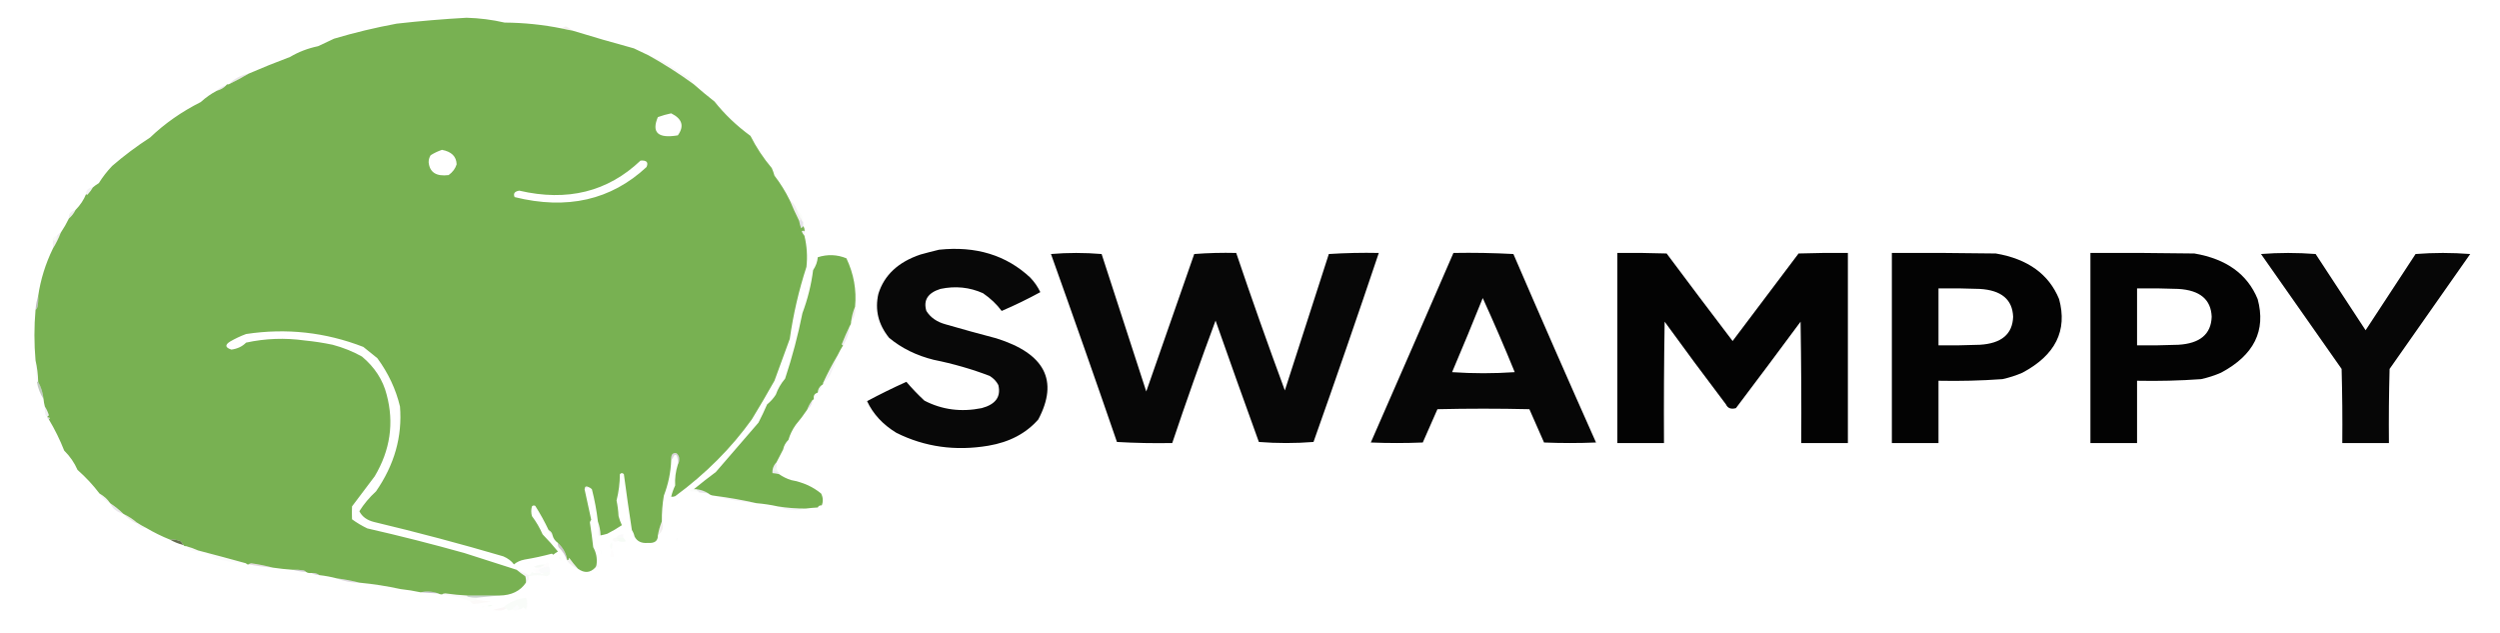
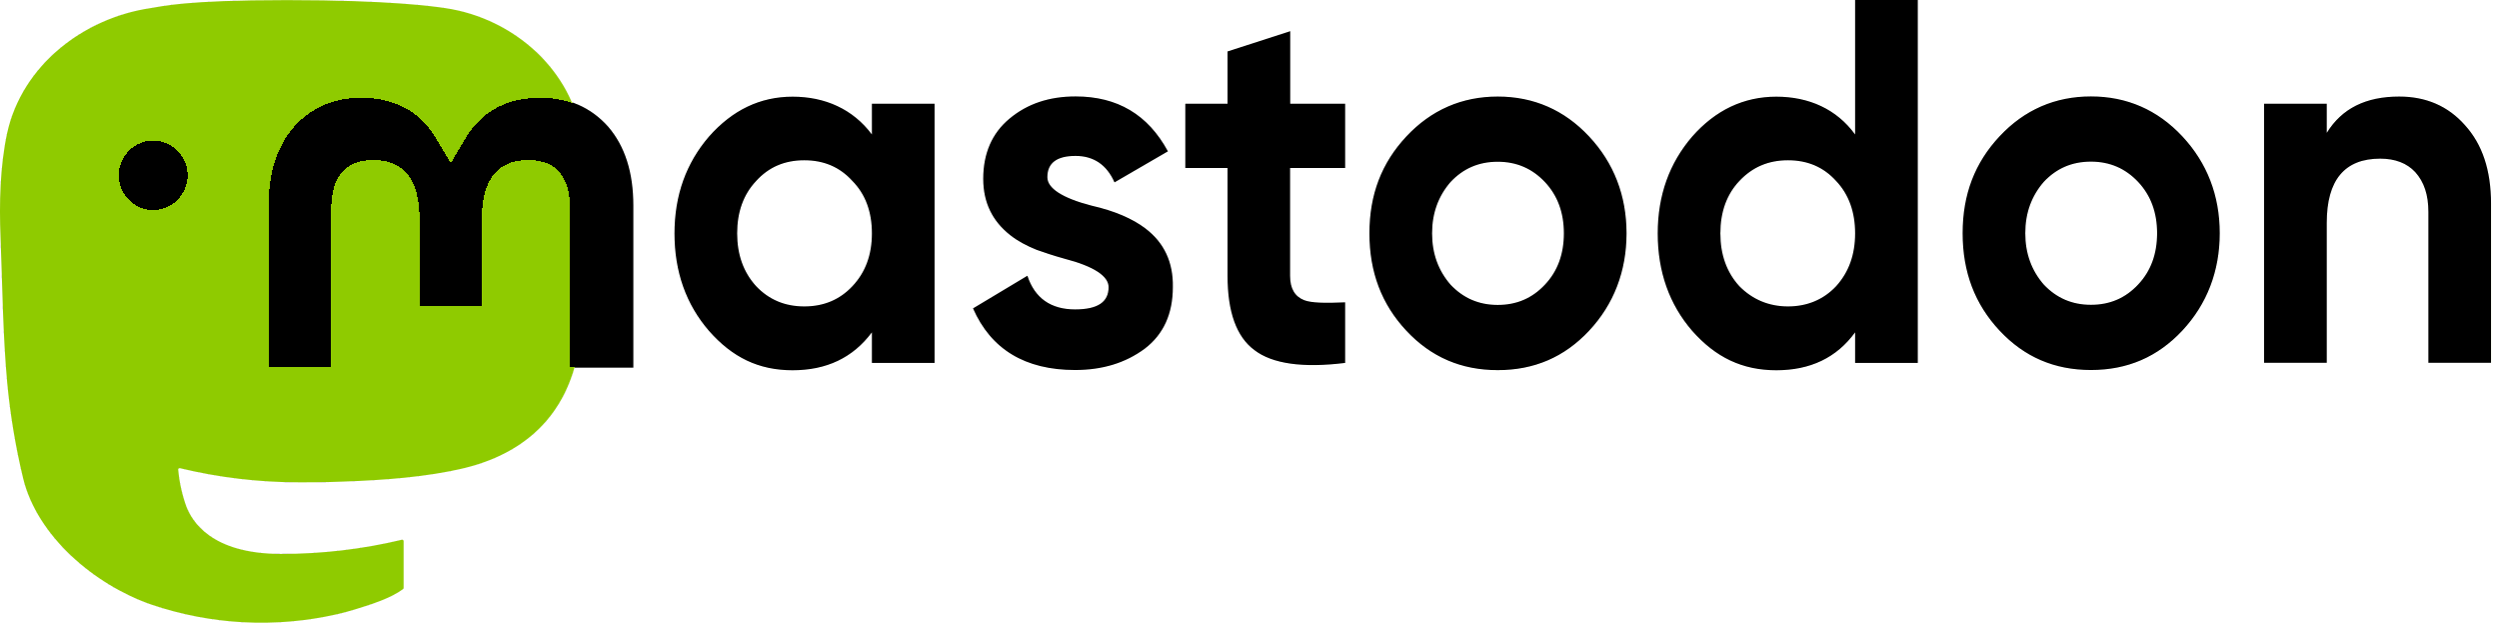
- <svg xmlns="http://www.w3.org/2000/svg" width="261" height="66" viewBox="0 0 261 66" fill="none" version="1.1" id="svg18" xml:space="preserve">
-   <defs id="defs22" />
+ <svg xmlns="http://www.w3.org/2000/svg" xmlns:xlink="http://www.w3.org/1999/xlink" width="261" height="66" viewBox="0 0 261 66" fill="none" version="1.1" id="svg18">
+   <defs id="defs22">
+     <filter style="color-interpolation-filters:sRGB;" id="filter4140" x="0" y="0" width="1" height="1">
+       <feComposite in2="SourceGraphic" operator="arithmetic" k1="5.358" k2="7.768" result="composite1" id="feComposite4126" />
+       <feColorMatrix in="composite1" values="1" type="saturate" result="colormatrix1" id="feColorMatrix4128" />
+       <feFlood flood-opacity="1" flood-color="rgb(158,67,0)" result="flood1" id="feFlood4130" />
+       <feBlend in="flood1" in2="colormatrix1" mode="multiply" result="blend1" id="feBlend4132" />
+       <feBlend in2="blend1" mode="screen" result="blend2" id="feBlend4134" />
+       <feColorMatrix in="blend2" values="1" type="saturate" result="colormatrix2" id="feColorMatrix4136" />
+       <feComposite in="colormatrix2" in2="SourceGraphic" operator="in" k2="1" result="fbSourceGraphic" id="feComposite4138" />
+       <feColorMatrix result="fbSourceGraphicAlpha" in="fbSourceGraphic" values="0 0 0 -1 0 0 0 0 -1 0 0 0 0 -1 0 0 0 0 1 0" id="feColorMatrix4868" />
+       <feComposite in2="fbSourceGraphic" id="feComposite4870" operator="arithmetic" k1="1.554" k2="7.768" result="composite1" in="fbSourceGraphic" />
+       <feColorMatrix id="feColorMatrix4872" in="composite1" values="1" type="saturate" result="colormatrix1" />
+       <feFlood id="feFlood4874" flood-opacity="1" flood-color="rgb(86,140,0)" result="flood1" />
+       <feBlend in2="colormatrix1" id="feBlend4876" in="flood1" mode="multiply" result="blend1" />
+       <feBlend in2="blend1" id="feBlend4878" mode="screen" result="blend2" />
+       <feColorMatrix id="feColorMatrix4880" in="blend2" values="1" type="saturate" result="colormatrix2" />
+       <feComposite in2="fbSourceGraphic" id="feComposite4882" in="colormatrix2" operator="in" k2="1" result="fbSourceGraphic" />
+       <feColorMatrix result="fbSourceGraphicAlpha" in="fbSourceGraphic" values="0 0 0 -1 0 0 0 0 -1 0 0 0 0 -1 0 0 0 0 1 0" id="feColorMatrix5610" />
+       <feComposite in2="fbSourceGraphic" id="feComposite5612" operator="arithmetic" k1="1.554" k2="7.768" result="composite1" in="fbSourceGraphic" />
+       <feColorMatrix id="feColorMatrix5614" in="composite1" values="1" type="saturate" result="colormatrix1" />
+       <feFlood id="feFlood5616" flood-opacity="1" flood-color="rgb(86,140,0)" result="flood1" />
+       <feBlend in2="colormatrix1" id="feBlend5618" in="flood1" mode="multiply" result="blend1" />
+       <feBlend in2="blend1" id="feBlend5620" mode="screen" result="blend2" />
+       <feColorMatrix id="feColorMatrix5622" in="blend2" values="1" type="saturate" result="colormatrix2" />
+       <feComposite in2="fbSourceGraphic" id="feComposite5624" in="colormatrix2" operator="in" k2="1" result="composite2" />
+     </filter>
+   </defs>
  <symbol id="logo-symbol-wordmark">
    <path d="M60.754 14.403C59.814 7.419 53.727 1.916 46.512 0.849C45.294 0.669 40.682 0.013 29.997 0.013H29.918C19.23 0.013 16.937 0.669 15.72 0.849C8.705 1.886 2.299 6.832 0.745 13.898C-0.003 17.378 -0.083 21.237 0.056 24.776C0.254 29.851 0.293 34.918 0.753 39.973C1.072 43.331 1.628 46.661 2.417 49.941C3.894 55.997 9.875 61.037 15.734 63.093C22.008 65.237 28.754 65.593 35.218 64.121C35.929 63.956 36.632 63.764 37.325 63.545C38.897 63.046 40.738 62.487 42.091 61.507C42.11 61.493 42.125 61.475 42.136 61.455C42.147 61.434 42.153 61.412 42.153 61.389V56.49C42.153 56.469 42.148 56.447 42.138 56.428C42.129 56.409 42.115 56.392 42.098 56.379C42.081 56.365 42.061 56.356 42.04 56.351C42.019 56.346 41.997 56.347 41.976 56.351C37.834 57.341 33.59 57.836 29.332 57.829C22.005 57.829 20.034 54.351 19.469 52.904C19.016 51.653 18.727 50.348 18.612 49.022C18.611 49 18.615 48.977 18.624 48.957C18.633 48.937 18.647 48.919 18.664 48.904C18.682 48.89 18.702 48.88 18.724 48.876C18.745 48.871 18.768 48.871 18.79 48.877C22.862 49.859 27.037 50.355 31.227 50.354C32.234 50.354 33.239 50.354 34.246 50.328C38.46 50.209 42.901 49.994 47.047 49.184C47.15 49.164 47.253 49.146 47.342 49.119C53.881 47.864 60.104 43.923 60.736 33.943C60.76 33.55 60.819 29.828 60.819 29.42C60.822 28.035 61.265 19.591 60.754 14.403Z" fill="url(#paint0_linear_89_11)" id="path2" />
    <path d="M12.344 18.303C12.344 16.267 13.978 14.619 15.997 14.619C18.016 14.619 19.65 16.267 19.65 18.303C19.65 20.34 18.016 21.987 15.997 21.987C13.978 21.987 12.344 20.34 12.344 18.303Z" fill="currentColor" id="path4" />
    <path d="M66.148 21.468V38.384H59.499V21.974C59.499 18.511 58.058 16.76 55.164 16.76C51.975 16.76 50.367 18.848 50.367 22.96V31.95H43.769V22.96C43.769 18.835 42.174 16.76 38.971 16.76C36.09 16.76 34.637 18.511 34.637 21.974V38.384H28V21.468C28 18.018 28.875 15.268 30.624 13.231C32.437 11.195 34.804 10.157 37.736 10.157C41.132 10.157 43.717 11.48 45.415 14.114L47.074 16.915L48.733 14.114C50.431 11.48 53.004 10.157 56.412 10.157C59.344 10.157 61.711 11.195 63.525 13.231C65.274 15.268 66.148 18.005 66.148 21.468ZM89.03 29.874C90.406 28.409 91.062 26.579 91.062 24.361C91.062 22.143 90.406 20.301 89.03 18.9C87.705 17.434 86.033 16.734 84.001 16.734C81.969 16.734 80.296 17.434 78.972 18.9C77.647 20.301 76.991 22.143 76.991 24.361C76.991 26.579 77.647 28.422 78.972 29.874C80.296 31.275 81.969 31.989 84.001 31.989C86.033 31.989 87.705 31.288 89.03 29.874ZM91.062 10.832H97.609V37.891H91.062V34.7C89.081 37.346 86.342 38.656 82.779 38.656C79.216 38.656 76.477 37.307 74.046 34.544C71.653 31.781 70.444 28.37 70.444 24.374C70.444 20.379 71.666 17.019 74.046 14.256C76.489 11.493 79.383 10.092 82.779 10.092C86.174 10.092 89.081 11.389 91.062 14.036V10.845V10.832ZM119.654 23.868C121.583 25.334 122.548 27.384 122.496 29.978C122.496 32.741 121.532 34.907 119.551 36.412C117.57 37.878 115.178 38.63 112.284 38.63C107.049 38.63 103.499 36.464 101.621 32.196L107.306 28.785C108.065 31.107 109.737 32.3 112.284 32.3C114.625 32.3 115.782 31.548 115.782 29.978C115.782 28.837 114.265 27.812 111.165 27.008C109.995 26.683 109.03 26.359 108.271 26.087C107.204 25.659 106.29 25.166 105.532 24.569C103.654 23.103 102.689 21.157 102.689 18.667C102.689 16.02 103.602 13.906 105.429 12.388C107.306 10.819 109.596 10.066 112.335 10.066C116.709 10.066 119.898 11.96 121.982 15.8L116.4 19.043C115.59 17.201 114.213 16.28 112.335 16.28C110.355 16.28 109.39 17.032 109.39 18.498C109.39 19.64 110.908 20.664 114.008 21.468C116.4 22.013 118.278 22.818 119.641 23.855L119.654 23.868ZM140.477 17.538H134.741V28.798C134.741 30.147 135.255 30.964 136.22 31.34C136.927 31.613 138.355 31.665 140.49 31.561V37.891C136.079 38.436 132.876 37.995 130.998 36.542C129.12 35.141 128.207 32.534 128.207 28.811V17.538H123.795V10.832H128.207V5.37L134.754 3.256V10.832H140.49V17.538H140.477ZM161.352 29.719C162.677 28.318 163.333 26.528 163.333 24.361C163.333 22.195 162.677 20.418 161.352 19.004C160.027 17.603 158.407 16.889 156.426 16.889C154.445 16.889 152.825 17.59 151.5 19.004C150.227 20.47 149.571 22.247 149.571 24.361C149.571 26.476 150.227 28.253 151.5 29.719C152.825 31.12 154.445 31.833 156.426 31.833C158.407 31.833 160.027 31.133 161.352 29.719ZM146.883 34.531C144.297 31.768 143.024 28.422 143.024 24.361C143.024 20.301 144.297 17.006 146.883 14.243C149.468 11.48 152.67 10.079 156.426 10.079C160.182 10.079 163.384 11.48 165.97 14.243C168.555 17.006 169.88 20.418 169.88 24.361C169.88 28.305 168.555 31.768 165.97 34.531C163.384 37.294 160.233 38.643 156.426 38.643C152.619 38.643 149.468 37.294 146.883 34.531ZM191.771 29.874C193.095 28.409 193.751 26.579 193.751 24.361C193.751 22.143 193.095 20.301 191.771 18.9C190.446 17.434 188.774 16.734 186.742 16.734C184.709 16.734 183.037 17.434 181.661 18.9C180.336 20.301 179.68 22.143 179.68 24.361C179.68 26.579 180.336 28.422 181.661 29.874C183.037 31.275 184.761 31.989 186.742 31.989C188.722 31.989 190.446 31.288 191.771 29.874ZM193.751 0H200.298V37.891H193.751V34.7C191.822 37.346 189.082 38.656 185.52 38.656C181.957 38.656 179.179 37.307 176.735 34.544C174.343 31.781 173.134 28.37 173.134 24.374C173.134 20.379 174.356 17.019 176.735 14.256C179.166 11.493 182.111 10.092 185.52 10.092C188.928 10.092 191.822 11.389 193.751 14.036V0.013V0ZM223.308 29.706C224.633 28.305 225.289 26.515 225.289 24.348C225.289 22.182 224.633 20.405 223.308 18.991C221.983 17.59 220.363 16.877 218.382 16.877C216.401 16.877 214.78 17.577 213.456 18.991C212.182 20.457 211.526 22.234 211.526 24.348C211.526 26.463 212.182 28.24 213.456 29.706C214.78 31.107 216.401 31.82 218.382 31.82C220.363 31.82 221.983 31.12 223.308 29.706ZM208.838 34.518C206.253 31.755 204.98 28.409 204.98 24.348C204.98 20.288 206.253 16.993 208.838 14.23C211.424 11.467 214.626 10.066 218.382 10.066C222.137 10.066 225.34 11.467 227.925 14.23C230.511 16.993 231.835 20.405 231.835 24.348C231.835 28.292 230.511 31.755 227.925 34.518C225.34 37.281 222.189 38.63 218.382 38.63C214.575 38.63 211.424 37.281 208.838 34.518ZM260.17 21.261V37.878H253.623V22.13C253.623 20.34 253.173 18.991 252.247 17.966C251.385 17.045 250.164 16.565 248.594 16.565C244.89 16.565 243.012 18.783 243.012 23.272V37.878H236.466V10.832H243.012V13.867C244.581 11.325 247.077 10.079 250.575 10.079C253.366 10.079 255.656 11.052 257.431 13.05C259.257 15.047 260.17 17.759 260.17 21.274" fill="currentColor" id="path6" />
    <defs id="defs13">
      <linearGradient id="paint0_linear_89_11" x1="30.5" y1="0.013" x2="30.5" y2="65.013" gradientUnits="userSpaceOnUse">
        <stop stop-color="#6364FF" id="stop8" />
        <stop offset="1" stop-color="#563ACC" id="stop10" />
      </linearGradient>
    </defs>
  </symbol>
-   <g style="clip-rule:evenodd;fill-rule:evenodd;image-rendering:optimizeQuality;shape-rendering:geometricPrecision;text-rendering:geometricPrecision" id="g3832" transform="matrix(0.1391805,0,0,0.1121193,-6.797493,-19.16875)">
-     <g id="g3180">
-       <path style="opacity:1" fill="#78b152" d="m 470.5,197.5 c 2.615,0.791 5.282,1.457 8,2 15.173,5.781 30.506,11.281 46,16.5 3.694,2.178 7.361,4.345 11,6.5 11.928,8.263 23.261,17.263 34,27 4.936,5.438 10.103,10.771 15.5,16 7.605,11.899 16.605,22.566 27,32 4.315,10.635 9.649,20.635 16,30 0.822,2.288 1.489,4.622 2,7 4.533,7.352 8.367,15.019 11.5,23 2.156,6.473 4.489,12.807 7,19 0.338,2.354 0.838,4.687 1.5,7 0.717,-0.544 1.217,-1.211 1.5,-2 0.951,1.419 1.284,3.085 1,5 -0.863,-0.963 -1.53,-0.963 -2,0 0.494,1.526 1.161,2.859 2,4 1.862,9.578 2.362,19.244 1.5,29 -5.726,21.812 -9.893,44.145 -12.5,67 -3.833,13 -7.667,26 -11.5,39 -5.478,12.109 -11.145,24.109 -17,36 -15.434,26.775 -34.601,50.608 -57.5,71.5 -0.948,0.483 -1.948,0.649 -3,0.5 0.699,-3.596 1.699,-7.096 3,-10.5 -0.34,-6.408 0.327,-12.908 2,-19.5 0.658,-1.293 0.992,-2.793 1,-4.5 0.195,-2.352 -0.472,-4.352 -2,-6 -1.496,-0.507 -2.663,-0.007 -3.5,1.5 -0.494,1.634 -0.66,3.301 -0.5,5 -0.283,10.963 -2.116,21.963 -5.5,33 -1.098,7.964 -1.598,15.964 -1.5,24 -1.363,4.132 -2.363,8.465 -3,13 0.092,5.168 -2.408,7.502 -7.5,7 -4.809,0.534 -8.143,-1.466 -10,-6 -0.36,-2.108 -1.027,-4.108 -2,-6 -2.148,-17.331 -4.148,-34.664 -6,-52 -1,-1.333 -2,-1.333 -3,0 -0.031,8.307 -0.864,16.474 -2.5,24.5 0.805,4.749 1.305,9.582 1.5,14.5 0.606,2.93 1.44,5.763 2.5,8.5 -3.49,2.911 -7.156,5.578 -11,8 -1.654,0.608 -3.321,1.108 -5,1.5 -0.124,-4.549 -0.791,-8.882 -2,-13 -0.952,-10.097 -2.452,-20.097 -4.5,-30 -0.708,-0.881 -1.542,-1.547 -2.5,-2 -1.832,-1.218 -2.832,-0.551 -3,2 1.673,9.23 3.34,18.73 5,28.5 -0.559,0.725 -0.892,1.558 -1,2.5 0.983,7.644 1.816,15.31 2.5,23 2.259,5.061 3.092,10.395 2.5,16 -0.057,1.109 -0.39,2.109 -1,3 -3.831,4.989 -8.165,5.322 -13,1 -2.311,-3.163 -4.478,-6.497 -6.5,-10 -0.464,0.594 -0.631,1.261 -0.5,2 -0.333,0 -0.667,0 -1,0 -0.715,-6.091 -3.048,-11.424 -7,-16 -2.088,-1.836 -3.421,-4.169 -4,-7 -0.25,-2.174 -1.25,-3.841 -3,-5 -2.935,-7.701 -6.268,-15.201 -10,-22.5 -0.949,-0.617 -1.782,-0.451 -2.5,0.5 -0.667,3 -0.667,6 0,9 3.231,5.341 5.898,11.008 8,17 4.091,5.195 7.924,10.528 11.5,16 -1.26,0.882 -2.426,1.882 -3.5,3 -0.333,-0.333 -0.667,-0.667 -1,-1 -6.693,2.229 -13.526,4.062 -20.5,5.5 -3.184,0.754 -5.851,2.254 -8,4.5 -1.836,-3.137 -4.503,-5.637 -8,-7.5 -31.955,-11.652 -64.288,-22.318 -97,-32 -5.292,-1.628 -8.958,-4.962 -11,-10 3.384,-6.713 7.55,-12.88 12.5,-18.5 13.809,-24.737 19.809,-51.07 18,-79 -3.085,-16.035 -8.752,-31.035 -17,-45 -3.5,-3.5 -7,-7 -10.5,-10.5 -28.432,-13.691 -57.765,-17.691 -88,-12 -4.28,1.967 -8.28,4.3 -12,7 -4.03,3.123 -3.697,5.623 1,7.5 4.552,-0.783 8.219,-2.95 11,-6.5 14.49,-3.907 29.156,-4.574 44,-2 7.095,0.857 14.095,2.191 21,4 7.891,2.612 15.224,6.279 22,11 9.56,9.974 15.726,21.807 18.5,35.5 5.675,26.329 2.675,51.663 -9,76 -5.667,9.333 -11.333,18.667 -17,28 -0.145,3.839 -0.145,7.839 0,12 3.573,3.248 7.407,6.081 11.5,8.5 24.534,6.938 48.867,14.605 73,23 13.044,5.105 26.044,10.272 39,15.5 1.998,2.1 4.165,4.1 6.5,6 0.495,1.973 0.662,3.973 0.5,6 -4.241,7.875 -10.907,11.875 -20,12 -8,0 -16,0 -24,0 -5.529,-0.379 -11.029,-1.045 -16.5,-2 -1.07,0.028 -1.903,0.361 -2.5,1 -1.109,-0.057 -2.109,-0.39 -3,-1 -4.254,-1.909 -8.588,-2.242 -13,-1 -4.907,-1.319 -9.907,-2.319 -15,-3 -10.06,-2.745 -20.393,-4.745 -31,-6 -5.447,-1.777 -11.114,-3.11 -17,-4 -4.237,-1.381 -8.57,-2.381 -13,-3 -1.602,-1.574 -3.602,-2.241 -6,-2 -1.599,0.268 -2.932,-0.066 -4,-1 -0.418,-0.722 -1.084,-1.222 -2,-1.5 -2.646,-0.497 -5.313,-0.664 -8,-0.5 -5.047,-0.422 -10.047,-1.089 -15,-2 -5.113,-1.695 -10.447,-3.029 -16,-4 -0.916,0.043 -1.583,0.376 -2,1 -0.992,0.172 -1.658,-0.162 -2,-1 -11.334,-3.886 -23.334,-7.886 -36,-12 -2.814,-1.57 -5.814,-2.903 -9,-4 -0.992,0.172 -1.658,-0.162 -2,-1 -0.528,-1.221 -1.195,-2.387 -2,-3.5 -2.704,-1.356 -5.371,-1.856 -8,-1.5 -6.342,-3.168 -12.342,-6.835 -18,-11 -2.391,-1.482 -4.724,-3.149 -7,-5 -2.96,-3.145 -6.293,-5.812 -10,-8 -3.048,-3.715 -6.381,-7.048 -10,-10 -1.93,-3.6 -4.597,-6.6 -8,-9 -4.749,-7.802 -10.249,-15.135 -16.5,-22 -2.305,-6.613 -5.638,-12.613 -10,-18 -3.151,-9.957 -6.985,-19.624 -11.5,-29 1.257,-1.123 0.924,-1.789 -1,-2 0,-0.333 0,-0.667 0,-1 0.543,-0.06 0.876,-0.393 1,-1 -0.709,-2.884 -1.709,-5.551 -3,-8 -0.493,-2.306 -0.826,-4.639 -1,-7 -0.461,-5.664 -1.794,-10.997 -4,-16 -0.138,-6.863 -0.804,-13.53 -2,-20 -1.096,-15.661 -1.096,-31.328 0,-47 0.768,-0.763 1.268,-1.763 1.5,-3 0.498,-3.317 0.665,-6.65 0.5,-10 1.795,-15.179 5.461,-29.846 11,-44 2.374,-4.777 4.374,-9.777 6,-15 2.28,-4.224 4.279,-8.558 6,-13 2.164,-2.322 3.831,-4.989 5,-8 3.621,-4.587 6.287,-9.587 8,-15 0.31,1.238 0.81,1.238 1.5,0 1.421,-1.905 2.588,-3.905 3.5,-6 1.333,-1.433 2.833,-2.767 4.5,-4 2.833,-5.67 6.166,-11.003 10,-16 8.794,-9.455 18.294,-18.289 28.5,-26.5 10.991,-13.047 23.658,-24.047 38,-33 3.576,-4.082 7.576,-7.582 12,-10.5 2.87,-0.933 5.204,-2.6 7,-5 0.342,-0.838 1.008,-1.172 2,-1 5.18,-3.088 10.18,-6.422 15,-10 10.137,-5.442 20.47,-10.609 31,-15.5 6.294,-4.662 13.294,-7.995 21,-10 4,-2.333 8,-4.667 12,-7 15.363,-5.676 31.029,-10.343 47,-14 17.422,-2.451 34.922,-4.284 52.5,-5.5 9.687,0.335 19.187,1.835 28.5,4.5 14.587,0.124 28.92,1.958 43,5.5 z m 82,79 c 8.299,5.085 9.966,11.918 5,20.5 -14.891,3.108 -19.891,-2.559 -15,-17 3.35,-1.486 6.684,-2.653 10,-3.5 z m -172,34 c 7.147,1.648 10.814,6.148 11,13.5 -0.986,3.955 -2.986,7.289 -6,10 -9.291,1.45 -14.291,-2.55 -15,-12 -0.006,-2.3 0.494,-4.466 1.5,-6.5 2.682,-2.085 5.516,-3.752 8.5,-5 z m 149,10 c 4.568,-0.417 6.068,1.583 4.5,6 -26.624,30.748 -59.624,40.081 -99,28 -1.165,-3.314 0.002,-5.314 3.5,-6 36.065,10.386 66.398,1.053 91,-28 z" id="path3178" />
-     </g>
-     <g id="g3184">
-       <path style="opacity:0.075" fill="#6b3b1f" d="m 478.5,199.5 c -2.718,-0.543 -5.385,-1.209 -8,-2 0.761,-0.891 1.761,-1.558 3,-2 1.919,1.112 3.586,2.446 5,4 z" id="path3182" />
-     </g>
-     <g id="g3188">
-       <path style="opacity:0.039" fill="#4f3942" d="m 535.5,222.5 c 5.27,2.303 10.27,5.136 15,8.5 4.711,4.38 9.711,8.38 15,12 1.732,1.972 3.065,4.139 4,6.5 -10.739,-9.737 -22.072,-18.737 -34,-27 z" id="path3186" />
-     </g>
-     <g id="g3192">
-       <path style="opacity:0.125" fill="#503f48" d="m 235.5,239.5 c -4.82,3.578 -9.82,6.912 -15,10 3.786,-5.066 8.786,-8.4 15,-10 z" id="path3190" />
-     </g>
-     <g id="g3196">
-       <path style="opacity:0.102" fill="#3f2e4a" d="m 218.5,250.5 c -1.796,2.4 -4.13,4.067 -7,5 1.796,-2.4 4.13,-4.067 7,-5 z" id="path3194" />
-     </g>
-     <g id="g3200">
-       <path style="opacity:0.004" fill="#006552" d="m 140.5,289.5 c 1.333,0.667 1.333,0.667 0,0 z" id="path3198" />
-     </g>
-     <g id="g3204">
-       <path style="opacity:0.004" fill="#006500" d="m 124.5,305.5 c 1.333,0.667 1.333,0.667 0,0 z" id="path3202" />
-     </g>
-     <g id="g3208">
-       <path style="opacity:0.059" fill="#333048" d="m 118.5,345.5 c -0.912,2.095 -2.079,4.095 -3.5,6 -0.69,1.238 -1.19,1.238 -1.5,0 -0.132,-3.532 1.534,-5.532 5,-6 z" id="path3206" />
-     </g>
-     <g id="g3212">
-       <path style="opacity:0.09" fill="#3f3c36" d="m 105.5,366.5 c -1.169,3.011 -2.836,5.678 -5,8 -0.353,-3.959 1.313,-6.626 5,-8 z" id="path3210" />
-     </g>
-     <g id="g3216">
-       <path style="opacity:0.02" fill="#218902" d="m 646.5,365.5 c 3.197,3.233 4.864,7.233 5,12 -0.838,-0.342 -1.172,-1.008 -1,-2 -1.891,-3.114 -3.224,-6.448 -4,-10 z" id="path3214" />
-     </g>
-     <g id="g3220">
-       <path style="opacity:0.082" fill="#493336" d="m 641.5,357.5 c 2.493,2.158 4.16,4.824 5,8 0.776,3.552 2.109,6.886 4,10 -0.667,0.333 -1.333,0.667 -2,1 -2.511,-6.193 -4.844,-12.527 -7,-19 z" id="path3218" />
-     </g>
-     <g id="g3224">
-       <path style="opacity:0.122" fill="#281953" d="m 650.5,375.5 c -0.172,0.992 0.162,1.658 1,2 0,1.333 0,2.667 0,4 -0.283,0.789 -0.783,1.456 -1.5,2 -0.662,-2.313 -1.162,-4.646 -1.5,-7 0.667,-0.333 1.333,-0.667 2,-1 z" id="path3222" />
-     </g>
-     <g id="g3228">
-       <path style="opacity:0.055" fill="#331153" d="m 652.5,386.5 c 0,1.333 0,2.667 0,4 -0.839,-1.141 -1.506,-2.474 -2,-4 0.47,-0.963 1.137,-0.963 2,0 z" id="path3226" />
-     </g>
-     <g id="g3232">
-       <path style="opacity:0.024" fill="#206901" d="m 91.5,390.5 c 0.009,1.808 -0.491,3.475 -1.5,5 -0.69,-1.238 -1.19,-1.238 -1.5,0 -0.587,-2.185 0.413,-3.852 3,-5 z" id="path3230" />
-     </g>
-     <g id="g3236">
-       <path style="opacity:0.071" fill="#511f46" d="m 94.5,387.5 c -1.626,5.223 -3.626,10.223 -6,15 0,-2.333 0,-4.667 0,-7 0.31,-1.238 0.81,-1.238 1.5,0 1.009,-1.525 1.509,-3.192 1.5,-5 0.667,-1.333 1.667,-2.333 3,-3 z" id="path3234" />
-     </g>
-     <g id="g3240">
-       <path style="opacity:0.965" fill="#000000" d="m 753.5,403.5 c 27.624,-3.63 50.457,5.037 68.5,26 3.141,4.113 5.641,8.613 7.5,13.5 -9.306,6.324 -18.972,12.158 -29,17.5 -3.699,-6.209 -8.365,-11.709 -14,-16.5 -10.102,-5.616 -20.768,-6.949 -32,-4 -9.434,3.699 -12.934,10.532 -10.5,20.5 3.085,6.136 7.919,10.302 14.5,12.5 12.592,4.531 25.259,8.864 38,13 36.401,14.178 46.901,39.345 31.5,75.5 -9.197,13.028 -21.697,21.195 -37.5,24.5 -24.728,5.157 -47.728,1.157 -69,-12 -10.158,-7.667 -17.491,-17.501 -22,-29.5 9.564,-6.369 19.397,-12.369 29.5,-18 4.109,6.009 8.609,11.842 13.5,17.5 13.209,8.514 27.543,10.848 43,7 10.455,-3.465 14.622,-10.632 12.5,-21.5 -1.4,-3.402 -3.567,-6.236 -6.5,-8.5 -13.49,-6.386 -27.49,-11.386 -42,-15 -12.974,-3.993 -24.141,-10.826 -33.5,-20.5 -8.111,-12.473 -10.778,-26.14 -8,-41 4.379,-17.383 14.879,-29.55 31.5,-36.5 4.754,-1.642 9.421,-3.142 14,-4.5 z" id="path3238" />
-     </g>
-     <g id="g3244">
-       <path style="opacity:0.97" fill="#000000" d="m 837.5,407.5 c 12.506,-1.325 25.173,-1.325 38,0 11.165,42.661 22.332,85.328 33.5,128 12,-42.667 24,-85.333 36,-128 10.418,-0.987 20.918,-1.32 31.5,-1 11.657,42.805 23.82,85.472 36.5,128 11,-42.333 22,-84.667 33,-127 12.42,-0.989 24.92,-1.322 37.5,-1 -15.92,58.763 -32.25,117.43 -49,176 -13.67,1.333 -27.33,1.333 -41,0 -10.988,-37.616 -21.821,-75.283 -32.5,-113 -11.343,37.862 -22.176,75.862 -32.5,114 -13.912,0.323 -27.746,-0.01 -41.5,-1 -16.239,-58.533 -32.739,-116.866 -49.5,-175 z" id="path3242" />
-     </g>
-     <g id="g3248">
-       <path style="opacity:0.976" fill="#000000" d="m 1139.5,406.5 c 15.01,-0.333 30.01,10e-4 45,1 20.38,58.63 41.04,117.13 62,175.5 -13,0.667 -26,0.667 -39,0 -3.67,-10.333 -7.33,-20.667 -11,-31 -23,-0.667 -46,-0.667 -69,0 -3.67,10.333 -7.33,20.667 -11,31 -13,0.667 -26,0.667 -39,0 20.77,-58.803 41.43,-117.636 62,-176.5 z m 22,42 c 8.36,22.752 16.36,45.752 24,69 -15.67,1.333 -31.33,1.333 -47,0 7.88,-22.961 15.54,-45.961 23,-69 z" id="path3246" />
-     </g>
-     <g id="g3252">
-       <path style="opacity:0.988" fill="#000000" d="m 1262.5,406.5 c 12.34,-0.167 24.67,0 37,0.5 16.37,27.25 32.87,54.417 49.5,81.5 16.5,-27.167 33,-54.333 49.5,-81.5 12.33,-0.5 24.66,-0.667 37,-0.5 0,59 0,118 0,177 -11.67,0 -23.33,0 -35,0 0.17,-37.668 0,-75.335 -0.5,-113 -16.04,26.916 -32.21,53.75 -48.5,80.5 -3.67,1.271 -6.17,0.104 -7.5,-3.5 -15.59,-25.501 -30.92,-51.168 -46,-77 -0.5,37.665 -0.67,75.332 -0.5,113 -11.67,0 -23.33,0 -35,0 0,-59 0,-118 0,-177 z" id="path3250" />
-     </g>
-     <g id="g3256">
-       <path style="opacity:0.988" fill="#000000" d="m 1468.5,406.5 c 26,-0.167 52,0 78,0.5 23.99,5.073 39.82,19.24 47.5,42.5 6.41,29.308 -2.75,52.141 -27.5,68.5 -4.77,2.59 -9.77,4.59 -15,6 -15.95,1.422 -31.95,1.922 -48,1.5 0,19.333 0,38.667 0,58 -11.67,0 -23.33,0 -35,0 0,-59 0,-118 0,-177 z m 35,33 c 10.34,-0.166 20.67,0 31,0.5 16.19,1.185 24.52,9.851 25,26 -0.48,16.149 -8.81,24.815 -25,26 -10.33,0.5 -20.66,0.666 -31,0.5 0,-17.667 0,-35.333 0,-53 z" id="path3254" />
-     </g>
-     <g id="g3260">
-       <path style="opacity:0.988" fill="#000000" d="m 1617.5,406.5 c 26,-0.167 52,0 78,0.5 23.99,5.073 39.82,19.24 47.5,42.5 6.41,29.308 -2.75,52.141 -27.5,68.5 -4.77,2.59 -9.77,4.59 -15,6 -15.95,1.422 -31.95,1.922 -48,1.5 0,19.333 0,38.667 0,58 -11.67,0 -23.33,0 -35,0 0,-59 0,-118 0,-177 z m 35,33 c 10.34,-0.166 20.67,0 31,0.5 16.19,1.185 24.52,9.851 25,26 -0.48,16.149 -8.81,24.815 -25,26 -10.33,0.5 -20.66,0.666 -31,0.5 0,-17.667 0,-35.333 0,-53 z" id="path3258" />
-     </g>
-     <g id="g3264">
-       <path style="opacity:0.975" fill="#000000" d="m 1745.5,407.5 c 13.51,-1.326 27.17,-1.326 41,0 12.5,23.667 25,47.333 37.5,71 12.5,-23.667 25,-47.333 37.5,-71 13.67,-1.333 27.33,-1.333 41,0 -20.17,35.667 -40.33,71.333 -60.5,107 -0.5,22.998 -0.67,45.998 -0.5,69 -11.67,0 -23.33,0 -35,0 0.17,-23.002 0,-46.002 -0.5,-69 -20.19,-35.729 -40.36,-71.396 -60.5,-107 z" id="path3262" />
-     </g>
-     <g id="g3268">
-       <path style="opacity:0.02" fill="#0a0017" d="m 652.5,438.5 c 1.073,0.751 1.24,1.751 0.5,3 -0.483,-0.948 -0.649,-1.948 -0.5,-3 z" id="path3266" />
-     </g>
-     <g id="g3272">
-       <path style="opacity:0.008" fill="#114545" d="m 651.5,442.5 c 1.282,1.208 1.282,2.542 0,4 -0.406,-1.057 -0.406,-2.391 0,-4 z" id="path3270" />
-     </g>
-     <g id="g3276">
-       <path style="opacity:0.386" fill="#545955" d="m 77.5,446.5 c 0.165,3.35 -0.002,6.683 -0.5,10 -0.232,1.237 -0.732,2.237 -1.5,3 0.27,-4.528 0.937,-8.861 2,-13 z" id="path3274" />
-     </g>
-     <g id="g3280">
-       <path style="opacity:0.098" fill="#653731" d="m 690.5,456.5 c 0.59,5.14 -0.41,9.807 -3,14 0.51,-4.891 1.51,-9.558 3,-14 z" id="path3278" />
-     </g>
-     <g id="g3284">
-       <path style="opacity:0.106" fill="#483e49" d="m 686.5,474.5 c -0.485,6.438 -2.151,12.438 -5,18 -0.543,-0.06 -0.876,-0.393 -1,-1 1.865,-5.842 3.865,-11.509 6,-17 z" id="path3282" />
-     </g>
-     <g id="g3288">
-       <path style="opacity:0.059" fill="#3b2848" d="m 677.5,501.5 c -1.527,6.064 -3.36,12.064 -5.5,18 -1.306,3.121 -3.14,5.787 -5.5,8 3.287,-8.872 6.954,-17.539 11,-26 z" id="path3286" />
-     </g>
-     <g id="g3292">
-       <path style="opacity:0.031" fill="#2d224e" d="m 75.5,506.5 c 1.196,6.47 1.862,13.137 2,20 -0.333,0 -0.667,0 -1,0 -0.776,-6.637 -1.109,-13.304 -1,-20 z" id="path3290" />
-     </g>
-     <g id="g3296">
-       <path style="opacity:0.067" fill="#2d2538" d="m 665.5,529.5 c -0.435,2.657 -1.435,4.991 -3,7 0.052,-2.846 1.052,-5.18 3,-7 z" id="path3294" />
-     </g>
-     <g id="g3300">
-       <path style="opacity:0.008" fill="#4c2935" d="m 662.5,536.5 c -0.25,2.174 -1.25,3.841 -3,5 -0.227,-2.433 0.773,-4.099 3,-5 z" id="path3298" />
-     </g>
-     <g id="g3304">
-       <path style="opacity:0.341" fill="#4b6649" d="m 76.5,526.5 c 0.333,0 0.667,0 1,0 2.206,5.003 3.539,10.336 4,16 -2.576,-4.948 -4.243,-10.281 -5,-16 z" id="path3302" />
-     </g>
-     <g id="g3308">
-       <path style="opacity:0.141" fill="#411b52" d="m 658.5,543.5 c -0.192,3.602 -1.526,6.602 -4,9 0.952,-3.197 2.285,-6.197 4,-9 z" id="path3306" />
-     </g>
-     <g id="g3312">
-       <path style="opacity:0.073" fill="#3c2653" d="m 82.5,549.5 c 1.291,2.449 2.291,5.116 3,8 -0.124,0.607 -0.457,0.94 -1,1 -0.617,-0.111 -1.117,-0.444 -1.5,-1 -0.497,-2.646 -0.664,-5.313 -0.5,-8 z" id="path3310" />
-     </g>
-     <g id="g3316">
-       <path style="opacity:0.184" fill="#472743" d="m 84.5,559.5 c 1.924,0.211 2.257,0.877 1,2 -0.838,-0.342 -1.172,-1.008 -1,-2 z" id="path3314" />
-     </g>
-     <g id="g3320">
-       <path style="opacity:0.999" fill="#76b050" d="m 690.5,456.5 c -1.49,4.442 -2.49,9.109 -3,14 0.067,1.459 -0.266,2.792 -1,4 -2.135,5.491 -4.135,11.158 -6,17 0.124,0.607 0.457,0.94 1,1 -1.487,2.973 -2.82,5.973 -4,9 -4.046,8.461 -7.713,17.128 -11,26 0.172,0.992 -0.162,1.658 -1,2 -1.948,1.82 -2.948,4.154 -3,7 -2.227,0.901 -3.227,2.567 -3,5 0.172,0.992 -0.162,1.658 -1,2 -1.715,2.803 -3.048,5.803 -4,9 -2.571,4.805 -5.404,9.472 -8.5,14 -2.526,4.414 -4.359,9.08 -5.5,14 -2.107,2.557 -3.441,5.557 -4,9 -1.721,4.029 -3.388,8.029 -5,12 -2.212,2.821 -3.212,6.155 -3,10 1.716,0.129 3.383,0.462 5,1 2.638,2.324 5.638,4.157 9,5.5 8.764,1.964 16.264,6.13 22.5,12.5 1.511,3.68 1.677,7.346 0.5,11 -1.527,-0.073 -2.527,0.594 -3,2 -3.018,0.204 -6.018,0.537 -9,1 -7.083,0.053 -14.083,-0.614 -21,-2 -5.242,-1.429 -10.575,-2.429 -16,-3 -10.42,-2.935 -21.087,-5.268 -32,-7 -1.653,-0.16 -2.986,-0.826 -4,-2 -2.588,-2.125 -5.588,-3.458 -9,-4 -0.667,0 -1.333,0 -2,0 5.329,-5.433 10.829,-10.766 16.5,-16 10.655,-15.299 21.322,-30.633 32,-46 2.319,-5.609 4.486,-11.276 6.5,-17 2.614,-2.666 4.78,-5.666 6.5,-9 1.541,-5.412 3.874,-10.412 7,-15 5.357,-20.118 9.69,-40.451 13,-61 3.943,-13.05 6.61,-26.383 8,-40 2.056,-3.768 3.222,-7.768 3.5,-12 7.31,-2.886 14.477,-2.553 21.5,1 5.517,14.465 7.684,29.465 6.5,45 z" id="path3318" />
-     </g>
-     <g id="g3324">
-       <path style="opacity:0.012" fill="#4d4f50" d="m 640.5,580.5 c -0.424,3.418 -1.758,6.418 -4,9 0.559,-3.443 1.893,-6.443 4,-9 z" id="path3322" />
-     </g>
-     <g id="g3328">
-       <path style="opacity:0.204" fill="#453145" d="m 557.5,603.5 c 0.277,-2.948 -0.056,-5.781 -1,-8.5 -0.832,-0.688 -1.498,-0.521 -2,0.5 -0.494,1.526 -1.161,2.859 -2,4 -0.16,-1.699 0.006,-3.366 0.5,-5 0.837,-1.507 2.004,-2.007 3.5,-1.5 1.528,1.648 2.195,3.648 2,6 -0.008,1.707 -0.342,3.207 -1,4.5 z" id="path3326" />
-     </g>
-     <g id="g3332">
-       <path style="opacity:0.063" fill="#029e0d" d="m 631.5,605.5 c 0.129,1.716 0.462,3.383 1,5 -3.643,-0.961 -3.976,-2.628 -1,-5 z" id="path3330" />
-     </g>
-     <g id="g3336">
-       <path style="opacity:0.086" fill="#2a3252" d="m 631.5,601.5 c 0,1.333 0,2.667 0,4 -2.976,2.372 -2.643,4.039 1,5 0.838,0.342 1.172,1.008 1,2 -1.617,-0.538 -3.284,-0.871 -5,-1 -0.212,-3.845 0.788,-7.179 3,-10 z" id="path3334" />
-     </g>
-     <g id="g3340">
-       <path style="opacity:0.071" fill="#4a3954" d="m 490.5,624.5 c -1,0.667 -2,1.333 -3,2 0.168,-2.551 1.168,-3.218 3,-2 z" id="path3338" />
-     </g>
-     <g id="g3344">
-       <path style="opacity:0.02" fill="#1a7a1f" d="m 569.5,626.5 c 0.342,0.838 1.008,1.172 2,1 1,0.333 1.667,1 2,2 -2.371,-0.842 -4.704,-1.176 -7,-1 0.505,-1.419 1.505,-2.085 3,-2 z" id="path3342" />
-     </g>
-     <g id="g3348">
-       <path style="opacity:0.125" fill="#414147" d="m 571.5,627.5 c 0,-0.333 0,-0.667 0,-1 3.412,0.542 6.412,1.875 9,4 -2.306,-0.493 -4.639,-0.826 -7,-1 -0.333,-1 -1,-1.667 -2,-2 z" id="path3346" />
-     </g>
-     <g id="g3352">
-       <path style="opacity:0.055" fill="#433a40" d="m 123.5,630.5 c 3.403,2.4 6.07,5.4 8,9 -3.675,-2.156 -6.342,-5.156 -8,-9 z" id="path3350" />
-     </g>
-     <g id="g3356">
-       <path style="opacity:0.057" fill="#44244e" d="m 584.5,632.5 c 10.913,1.732 21.58,4.065 32,7 -11.045,-1.074 -21.711,-3.407 -32,-7 z" id="path3354" />
-     </g>
-     <g id="g3360">
-       <path style="opacity:0.004" fill="#0d6b49" d="m 550.5,635.5 c 2.501,0.011 2.668,0.678 0.5,2 -0.464,-0.594 -0.631,-1.261 -0.5,-2 z" id="path3358" />
-     </g>
-     <g id="g3364">
-       <path style="opacity:0.004" fill="#009a00" d="m 556.5,637.5 c 1.025,0.397 1.192,1.063 0.5,2 -0.464,-0.594 -0.631,-1.261 -0.5,-2 z" id="path3362" />
-     </g>
-     <g id="g3368">
-       <path style="opacity:0.004" fill="#780000" d="m 559.5,641.5 c 1.333,0.667 1.333,0.667 0,0 z" id="path3366" />
-     </g>
-     <g id="g3372">
-       <path style="opacity:0.012" fill="#411324" d="m 665.5,641.5 c -0.321,1.548 -1.321,2.215 -3,2 0.473,-1.406 1.473,-2.073 3,-2 z" id="path3370" />
-     </g>
-     <g id="g3376">
-       <path style="opacity:0.054" fill="#37264b" d="m 632.5,642.5 c 6.917,1.386 13.917,2.053 21,2 -7.223,2.496 -14.223,1.83 -21,-2 z" id="path3374" />
-     </g>
-     <g id="g3380">
-       <path style="opacity:0.118" fill="#412e49" d="m 131.5,639.5 c 3.619,2.952 6.952,6.285 10,10 -4.978,-1.644 -8.311,-4.978 -10,-10 z" id="path3378" />
-     </g>
-     <g id="g3384">
-       <path style="opacity:0.004" fill="#006552" d="m 548.5,650.5 c 1.333,0.667 1.333,0.667 0,0 z" id="path3382" />
-     </g>
-     <g id="g3388">
-       <path style="opacity:0.118" fill="#624935" d="m 141.5,649.5 c 3.707,2.188 7.04,4.855 10,8 0,0.333 0,0.667 0,1 -3.936,-2.266 -7.269,-5.266 -10,-9 z" id="path3386" />
-     </g>
-     <g id="g3392">
-       <path style="opacity:0.035" fill="#322448" d="m 151.5,657.5 c 2.276,1.851 4.609,3.518 7,5 -3.722,0.82 -6.055,-0.513 -7,-4 0,-0.333 0,-0.667 0,-1 z" id="path3390" />
-     </g>
-     <g id="g3396">
-       <path style="opacity:0.09" fill="#684b3d" d="m 545.5,656.5 c 1.674,4.973 0.674,9.306 -3,13 0.637,-4.535 1.637,-8.868 3,-13 z" id="path3394" />
-     </g>
-     <g id="g3400">
-       <path style="opacity:0.043" fill="#4d3351" d="m 497.5,656.5 c 1.209,4.118 1.876,8.451 2,13 -0.617,0.111 -1.117,0.444 -1.5,1 -0.499,-4.655 -0.666,-9.321 -0.5,-14 z" id="path3398" />
-     </g>
-     <g id="g3404">
-       <path style="opacity:0.047" fill="#633648" d="m 460.5,664.5 c 1.75,1.159 2.75,2.826 3,5 -1.75,-1.159 -2.75,-2.826 -3,-5 z" id="path3402" />
-     </g>
-     <g id="g3408">
-       <path style="opacity:0.024" fill="#38254d" d="m 516.5,671.5 c -1.667,0 -3.333,0 -5,0 0.901,-2.227 2.567,-3.227 5,-3 0,1 0,2 0,3 z" id="path3406" />
-     </g>
-     <g id="g3412">
-       <path style="opacity:0.013" fill="#006500" d="m 556.5,674.5 c -0.149,-1.052 0.017,-2.052 0.5,-3 0.74,1.249 0.573,2.249 -0.5,3 z" id="path3410" />
-     </g>
-     <g id="g3416">
-       <path style="opacity:0.039" fill="#059a0d" d="m 511.5,672.5 c 0,-0.333 0,-0.667 0,-1 1.667,0 3.333,0 5,0 0.749,1.031 1.415,2.198 2,3.5 -2.212,0.789 -4.212,0.622 -6,-0.5 0,-0.333 0,-0.667 0,-1 0,-0.667 -0.333,-1 -1,-1 z" id="path3414" />
-     </g>
-     <g id="g3420">
-       <path style="opacity:0.024" fill="#4e4528" d="m 511.5,671.5 c 0,0.333 0,0.667 0,1 0.667,0 1,0.333 1,1 0,0.333 0,0.667 0,1 -1.842,1.534 -3.175,1.2 -4,-1 0.505,-1.419 1.505,-2.085 3,-2 z" id="path3418" />
-     </g>
-     <g id="g3424">
-       <path style="opacity:1" fill="#646d4e" d="m 176.5,673.5 c 2.629,-0.356 5.296,0.144 8,1.5 0.805,1.113 1.472,2.279 2,3.5 -3.683,-1.175 -7.016,-2.841 -10,-5 z" id="path3422" />
-     </g>
-     <g id="g3428">
-       <path style="opacity:0.004" fill="#006500" d="m 556.5,674.5 c -0.667,0.667 -0.667,0.667 0,0 z" id="path3426" />
-     </g>
-     <g id="g3432">
-       <path style="opacity:0.008" fill="#004353" d="m 503.5,675.5 c 1.333,0.667 1.333,0.667 0,0 z" id="path3430" />
-     </g>
-     <g id="g3436">
-       <path style="opacity:0.02" fill="#008500" d="m 507.5,682.5 c -1.264,-2.272 -1.098,-4.605 0.5,-7 0.556,2.385 0.39,4.718 -0.5,7 z" id="path3434" />
-     </g>
-     <g id="g3440">
-       <path style="opacity:0.004" fill="#230000" d="m 498.5,681.5 c -1.025,-0.397 -1.192,-1.063 -0.5,-2 0.464,0.594 0.631,1.261 0.5,2 z" id="path3438" />
-     </g>
-     <g id="g3444">
-       <path style="opacity:0.004" fill="#40b240" d="m 498.5,681.5 c 0.667,0 1,0.333 1,1 -0.333,-0.333 -0.667,-0.667 -1,-1 z" id="path3442" />
-     </g>
-     <g id="g3448">
-       <path style="opacity:0.031" fill="#643527" d="m 188.5,679.5 c 3.186,1.097 6.186,2.43 9,4 0,0.333 0,0.667 0,1 -4.003,0.01 -7.003,-1.657 -9,-5 z" id="path3446" />
-     </g>
-     <g id="g3452">
-       <path style="opacity:0.008" fill="#6b232f" d="m 507.5,682.5 c 1.424,2.015 2.09,4.348 2,7 -1,0 -2,0 -3,0 0.493,-2.306 0.826,-4.639 1,-7 z" id="path3450" />
-     </g>
-     <g id="g3456">
-       <path style="opacity:0.278" fill="#4c3d47" d="m 467.5,676.5 c 3.952,4.576 6.285,9.909 7,16 0,0.333 0,0.667 0,1 -1.102,-4.769 -3.269,-9.102 -6.5,-13 -0.49,-1.293 -0.657,-2.627 -0.5,-4 z" id="path3454" />
-     </g>
-     <g id="g3460">
-       <path style="opacity:0.008" fill="#0b7c50" d="m 499.5,682.5 c 1.113,1.446 1.28,3.113 0.5,5 -0.494,-1.634 -0.66,-3.301 -0.5,-5 z" id="path3458" />
-     </g>
-     <g id="g3464">
-       <path style="opacity:0.02" fill="#3f2049" d="m 197.5,684.5 c 0,-0.333 0,-0.667 0,-1 12.666,4.114 24.666,8.114 36,12 -7.957,-0.435 -15.623,-1.935 -23,-4.5 -3.811,-3.215 -8.145,-5.381 -13,-6.5 z" id="path3462" />
-     </g>
-     <g id="g3468">
-       <path style="opacity:0.031" fill="#004b00" d="m 469.5,691.5 c -1.025,-0.397 -1.192,-1.063 -0.5,-2 0.464,0.594 0.631,1.261 0.5,2 z" id="path3466" />
-     </g>
-     <g id="g3472">
-       <path style="opacity:0.014" fill="#40b200" d="m 469.5,691.5 c 1.333,0.667 1.333,1.333 0,2 0,-0.667 0,-1.333 0,-2 z" id="path3470" />
-     </g>
-     <g id="g3476">
-       <path style="opacity:0.004" fill="#001200" d="m 469.5,693.5 c -0.667,0.667 -0.667,0.667 0,0 z" id="path3474" />
-     </g>
-     <g id="g3480">
-       <path style="opacity:0.004" fill="#5b284c" d="m 443.5,695.5 c 1.101,-1.098 2.434,-1.265 4,-0.5 -1.378,1.334 -2.711,1.501 -4,0.5 z" id="path3478" />
-     </g>
-     <g id="g3484">
-       <path style="opacity:0.008" fill="#26b200" d="m 440.5,695.5 c 1.333,0.667 1.333,0.667 0,0 z" id="path3482" />
-     </g>
-     <g id="g3488">
-       <path style="opacity:0.173" fill="#60304a" d="m 235.5,696.5 c 0.417,-0.624 1.084,-0.957 2,-1 5.553,0.971 10.887,2.305 16,4 -6.078,-0.569 -12.078,-1.569 -18,-3 z" id="path3486" />
-     </g>
-     <g id="g3492">
-       <path style="opacity:0.004" fill="#3d6552" d="m 434.5,696.5 c -0.667,0.667 -0.667,0.667 0,0 z" id="path3490" />
-     </g>
-     <g id="g3496">
-       <path style="opacity:0.032" fill="#0c6a00" d="m 457.5,696.5 c -1.159,1.75 -2.826,2.75 -5,3 -1.175,0.219 -2.175,-0.114 -3,-1 2.512,-1.295 5.179,-1.961 8,-2 z" id="path3494" />
-     </g>
-     <g id="g3500">
-       <path style="opacity:0.075" fill="#493d2b" d="m 482.5,700.5 c -3.312,-1.657 -5.979,-3.99 -8,-7 0.667,0 1,-0.333 1,-1 -0.131,-0.739 0.036,-1.406 0.5,-2 2.022,3.503 4.189,6.837 6.5,10 z" id="path3498" />
-     </g>
-     <g id="g3504">
-       <path style="opacity:0.004" fill="#00a200" d="m 447.5,698.5 c 1.333,0.667 1.333,0.667 0,0 z" id="path3502" />
-     </g>
-     <g id="g3508">
-       <path style="opacity:0.031" fill="#382544" d="m 496.5,696.5 c 2.548,1.513 2.215,2.513 -1,3 0.61,-0.891 0.943,-1.891 1,-3 z" id="path3506" />
-     </g>
-     <g id="g3512">
-       <path style="opacity:0.004" fill="#006552" d="m 450.5,700.5 c 0,0.667 0,1.333 0,2 -2.667,-0.667 -2.667,-1.333 0,-2 z" id="path3510" />
-     </g>
-     <g id="g3516">
-       <path style="opacity:0.008" fill="#76121f" d="m 460.5,698.5 c -3.016,0.341 -5.682,1.507 -8,3.5 1.256,0.417 1.923,1.25 2,2.5 -1.333,0 -2.667,0 -4,0 0,-0.667 0,-1.333 0,-2 0,-0.667 0,-1.333 0,-2 0.992,0.172 1.658,-0.162 2,-1 2.174,-0.25 3.841,-1.25 5,-3 2.531,-2.879 3.531,-2.212 3,2 z" id="path3514" />
-     </g>
-     <g id="g3520">
-       <path style="opacity:0.027" fill="#184353" d="m 460.5,698.5 c 0.951,1.419 1.284,3.085 1,5 -1.915,-0.284 -3.581,0.049 -5,1 -0.667,0 -1.333,0 -2,0 -0.077,-1.25 -0.744,-2.083 -2,-2.5 2.318,-1.993 4.984,-3.159 8,-3.5 z" id="path3518" />
-     </g>
-     <g id="g3524">
-       <path style="opacity:0.271" fill="#494554" d="m 268.5,701.5 c 2.687,-0.164 5.354,0.003 8,0.5 0.916,0.278 1.582,0.778 2,1.5 -3.54,-0.253 -6.873,-0.919 -10,-2 z" id="path3522" />
-     </g>
-     <g id="g3528">
-       <path style="opacity:0.039" fill="#1ab200" d="m 443.5,701.5 c 1.333,0.667 1.333,0.667 0,0 z" id="path3526" />
-     </g>
-     <g id="g3532">
-       <path style="opacity:0.043" fill="#392b3d" d="m 436.5,701.5 c 3.134,1.401 6.134,3.068 9,5 0,0.333 0,0.667 0,1 0.475,2.582 -0.192,4.582 -2,6 0.162,-2.027 -0.005,-4.027 -0.5,-6 -2.335,-1.9 -4.502,-3.9 -6.5,-6 z" id="path3530" />
-     </g>
-     <g id="g3536">
-       <path style="opacity:0.196" fill="#301e41" d="m 282.5,704.5 c 2.398,-0.241 4.398,0.426 6,2 -2.286,-0.095 -4.286,-0.762 -6,-2 z" id="path3534" />
-     </g>
-     <g id="g3540">
-       <path style="opacity:0.027" fill="#0e8d00" d="m 450.5,704.5 c 1.333,0 2.667,0 4,0 0.667,1.333 1.333,1.333 2,0 1.419,-0.951 3.085,-1.284 5,-1 0.353,2.135 -0.48,3.468 -2.5,4 -4.497,-1.223 -8.997,-1.223 -13.5,0 0,-0.333 0,-0.667 0,-1 1.29,-0.558 2.123,-1.558 2.5,-3 0.671,0.752 1.504,1.086 2.5,1 z" id="path3538" />
-     </g>
-     <g id="g3544">
-       <path style="opacity:0.173" fill="#44294e" d="m 301.5,709.5 c 5.886,0.89 11.553,2.223 17,4 -6.1,0.057 -11.766,-1.276 -17,-4 z" id="path3542" />
-     </g>
-     <g id="g3548">
-       <path style="opacity:0.012" fill="#572a4a" d="m 318.5,713.5 c 10.607,1.255 20.94,3.255 31,6 -10.65,-0.997 -20.984,-2.997 -31,-6 z" id="path3546" />
-     </g>
-     <g id="g3552">
-       <path style="opacity:0.004" fill="#1d6500" d="m 444.5,716.5 c 1.333,0.667 1.333,0.667 0,0 z" id="path3550" />
-     </g>
-     <g id="g3556">
-       <path style="opacity:0.008" fill="#008f00" d="m 444.5,720.5 c 1.333,0.667 1.333,0.667 0,0 z" id="path3554" />
-     </g>
-     <g id="g3560">
-       <path style="opacity:0.314" fill="#403f54" d="m 364.5,722.5 c 4.412,-1.242 8.746,-0.909 13,1 -4.342,-0.239 -8.676,-0.573 -13,-1 z" id="path3558" />
-     </g>
-     <g id="g3564">
-       <path style="opacity:0.031" fill="#581738" d="m 380.5,724.5 c 0.597,-0.639 1.43,-0.972 2.5,-1 5.471,0.955 10.971,1.621 16.5,2 0,0.333 0,0.667 0,1 -2.667,0 -5.333,0 -8,0 -3.721,-0.411 -7.388,-1.078 -11,-2 z" id="path3562" />
-     </g>
-     <g id="g3568">
-       <path style="opacity:0.289" fill="#436752" d="m 399.5,726.5 c 0,-0.333 0,-0.667 0,-1 8,0 16,0 24,0 -5.566,0.707 -11.232,1.374 -17,2 -2.403,0.052 -4.736,-0.281 -7,-1 z" id="path3566" />
-     </g>
-     <g id="g3572">
-       <path style="opacity:0.018" fill="#337d04" d="m 391.5,726.5 c 2.667,0 5.333,0 8,0 2.264,0.719 4.597,1.052 7,1 0,0.667 0,1.333 0,2 -1.419,0.951 -3.085,1.284 -5,1 -3.489,-1.158 -6.822,-2.491 -10,-4 z" id="path3570" />
-     </g>
-     <g id="g3576">
-       <path style="opacity:0.024" fill="#762314" d="m 406.5,729.5 c 3.581,0.76 7.248,1.26 11,1.5 -4.791,1.052 -9.291,1.885 -13.5,2.5 -1.045,-0.873 -1.878,-1.873 -2.5,-3 1.915,0.284 3.581,-0.049 5,-1 z" id="path3574" />
-     </g>
-     <g id="g3580">
-       <path style="opacity:0.004" fill="#008d00" d="m 424.5,732.5 c 1.333,0.667 1.333,0.667 0,0 z" id="path3578" />
-     </g>
-     <g id="g3584">
-       <path style="opacity:0.024" fill="#008700" d="m 437.5,738.5 c 1.476,-1.73 1.142,-3.063 -1,-4 -1.484,0.967 -2.484,2.3 -3,4 -1.188,0.548 -2.355,0.881 -3.5,1 -0.278,-0.916 -0.778,-1.582 -1.5,-2 -0.342,-0.838 -1.008,-1.172 -2,-1 4.5,-4.908 10.167,-7.908 17,-9 1.333,3.667 1.333,7.333 0,11 -0.667,-0.667 -1.333,-1.333 -2,-2 -1.024,1.353 -2.357,2.02 -4,2 z" id="path3582" />
-     </g>
-     <g id="g3588">
-       <path style="opacity:0.004" fill="#00a200" d="m 422.5,733.5 c 1.333,0.667 1.333,0.667 0,0 z" id="path3586" />
-     </g>
-     <g id="g3592">
-       <path style="opacity:0.047" fill="#009e00" d="m 414.5,735.5 c 1.101,-1.098 2.434,-1.265 4,-0.5 -1.293,0.49 -2.627,0.657 -4,0.5 z" id="path3590" />
-     </g>
-     <g id="g3596">
-       <path style="opacity:0.014" fill="#006552" d="m 437.5,738.5 c -1.333,1.333 -2.667,1.333 -4,0 0.516,-1.7 1.516,-3.033 3,-4 2.142,0.937 2.476,2.27 1,4 z" id="path3594" />
-     </g>
-     <g id="g3600">
-       <path style="opacity:0.014" fill="#00ae00" d="m 410.5,736.5 c 0.397,-1.025 1.063,-1.192 2,-0.5 -0.594,0.464 -1.261,0.631 -2,0.5 z" id="path3598" />
-     </g>
-     <g id="g3604">
-       <path style="opacity:0.004" fill="#002b53" d="m 405.5,736.5 c 1.333,0.667 1.333,0.667 0,0 z" id="path3602" />
-     </g>
-     <g id="g3608">
-       <path style="opacity:0.033" fill="#790e0a" d="m 426.5,736.5 c 0.992,-0.172 1.658,0.162 2,1 -1.194,1.277 -2.86,1.944 -5,2 -1.667,-0.167 -3.333,-0.333 -5,-0.5 2.654,-0.941 5.321,-1.774 8,-2.5 z" id="path3606" />
-     </g>
-   </g>
+   <use xlink:href="#logo-symbol-wordmark" id="use16" style="fill:#00ff00;filter:url(#filter4140)" />
</svg>
